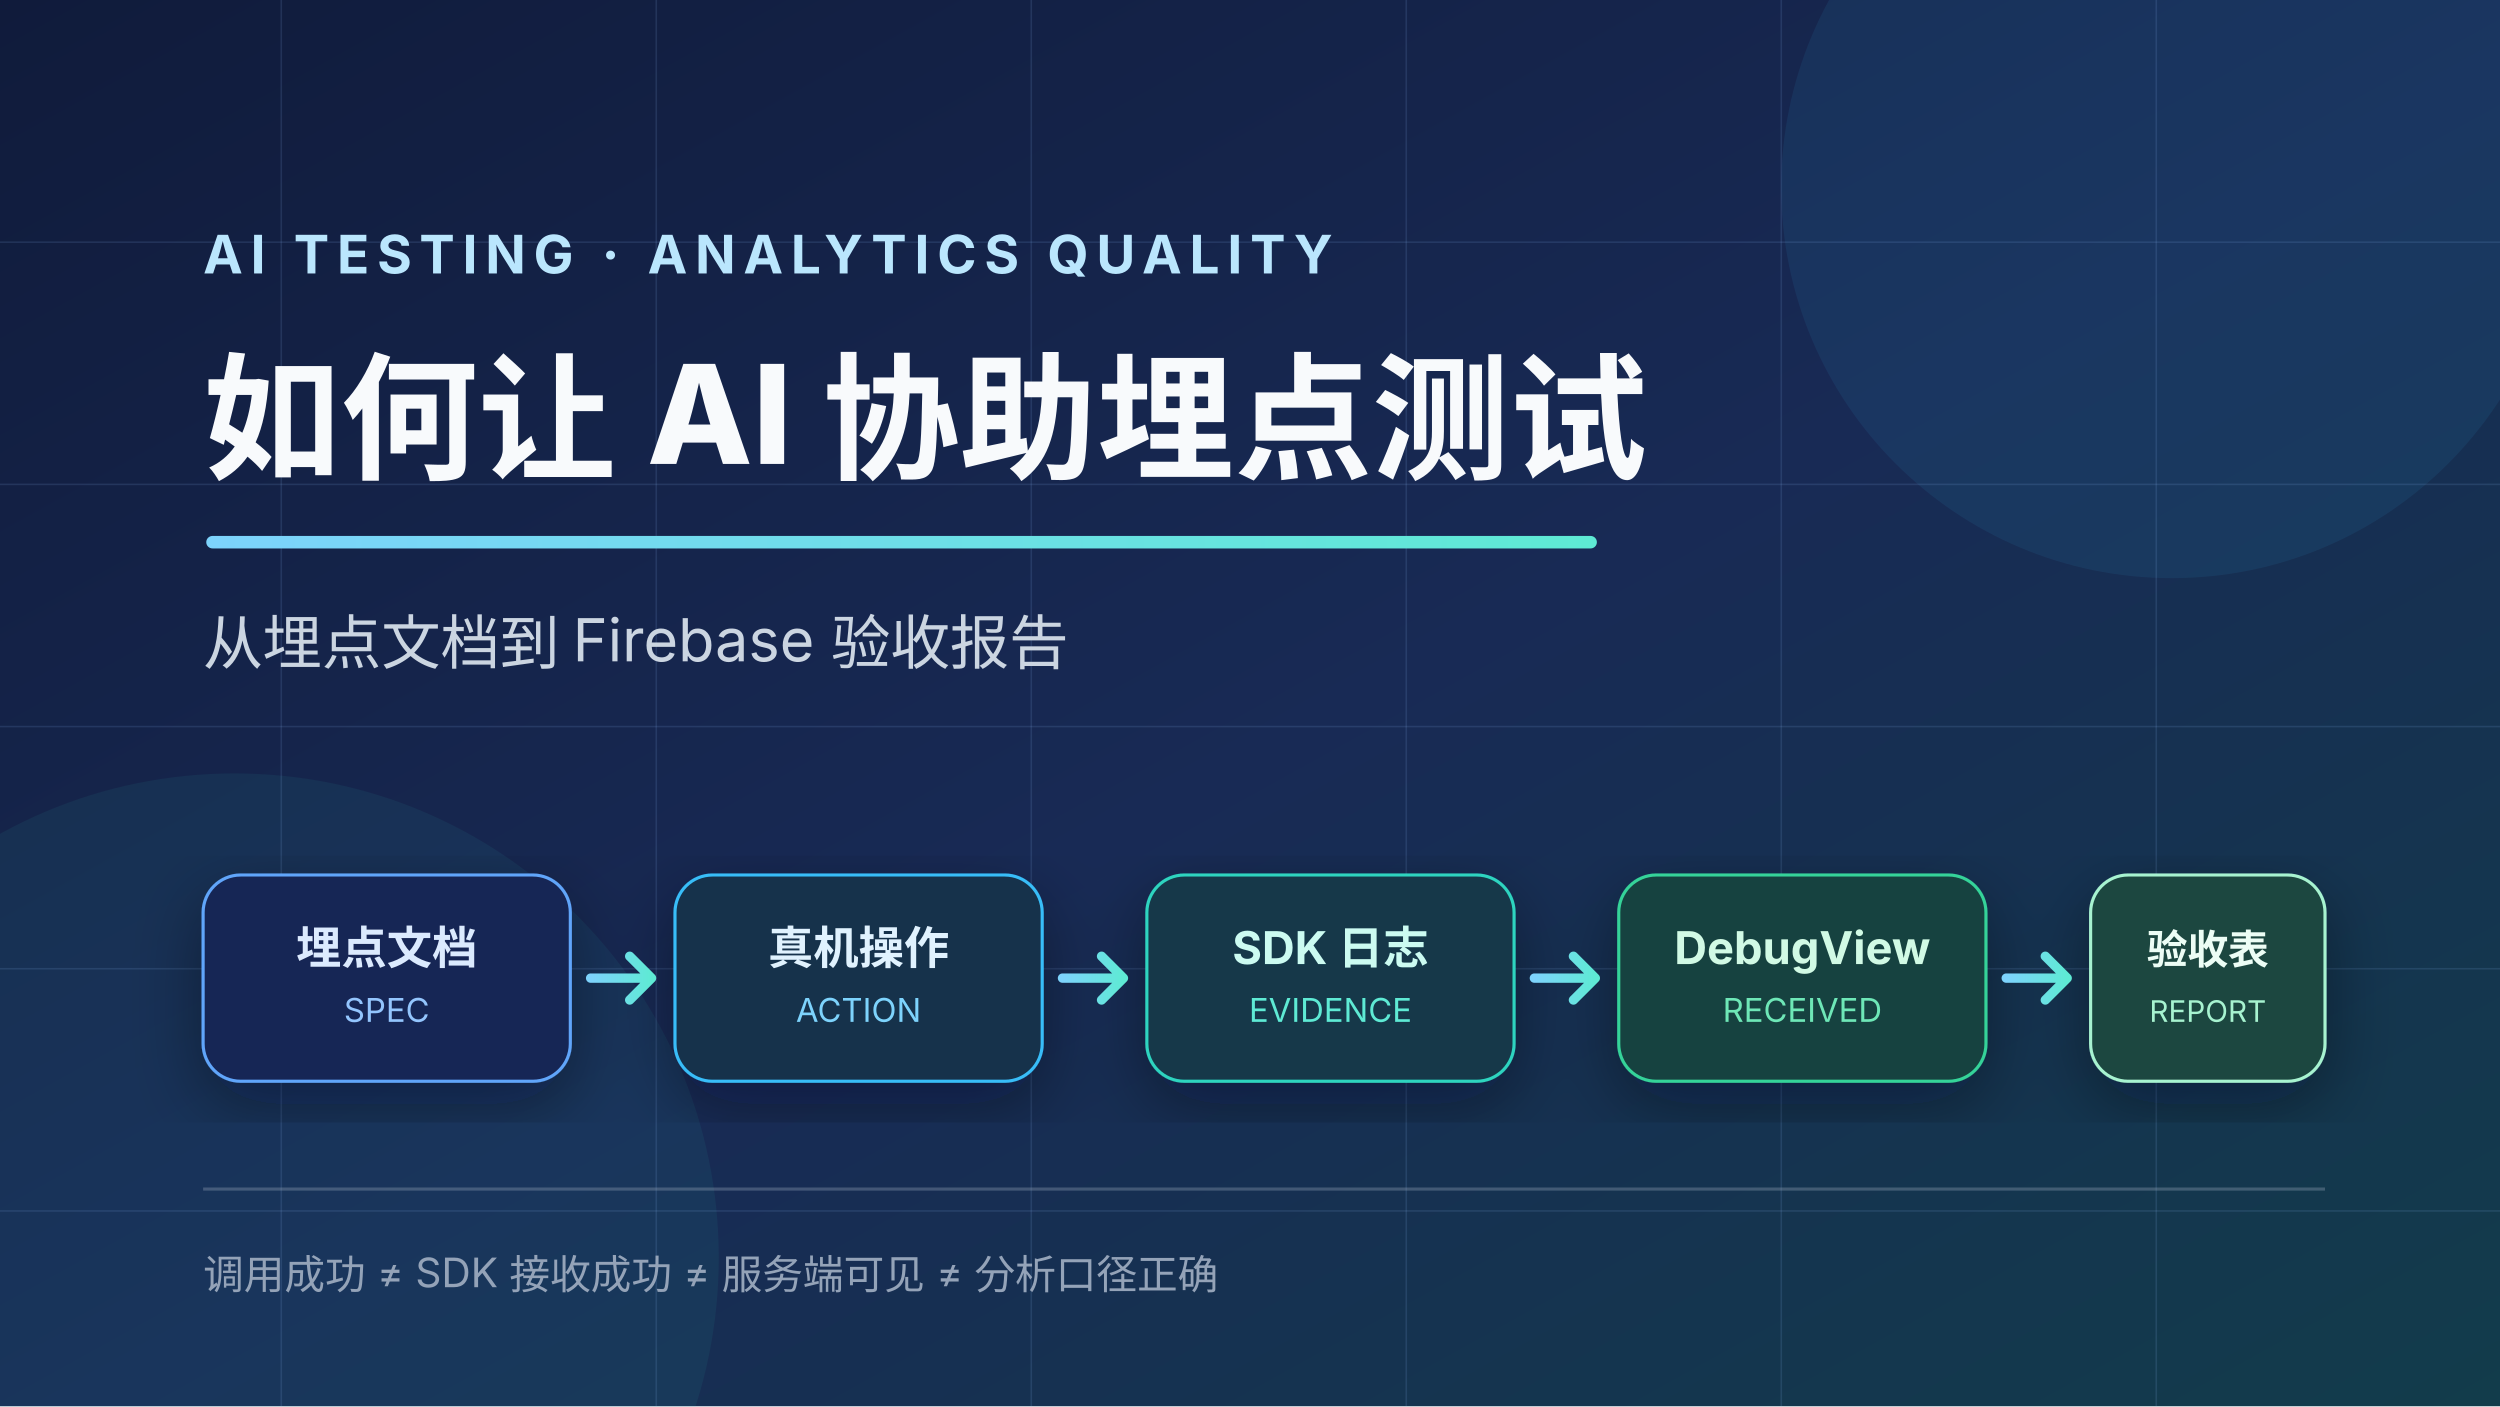
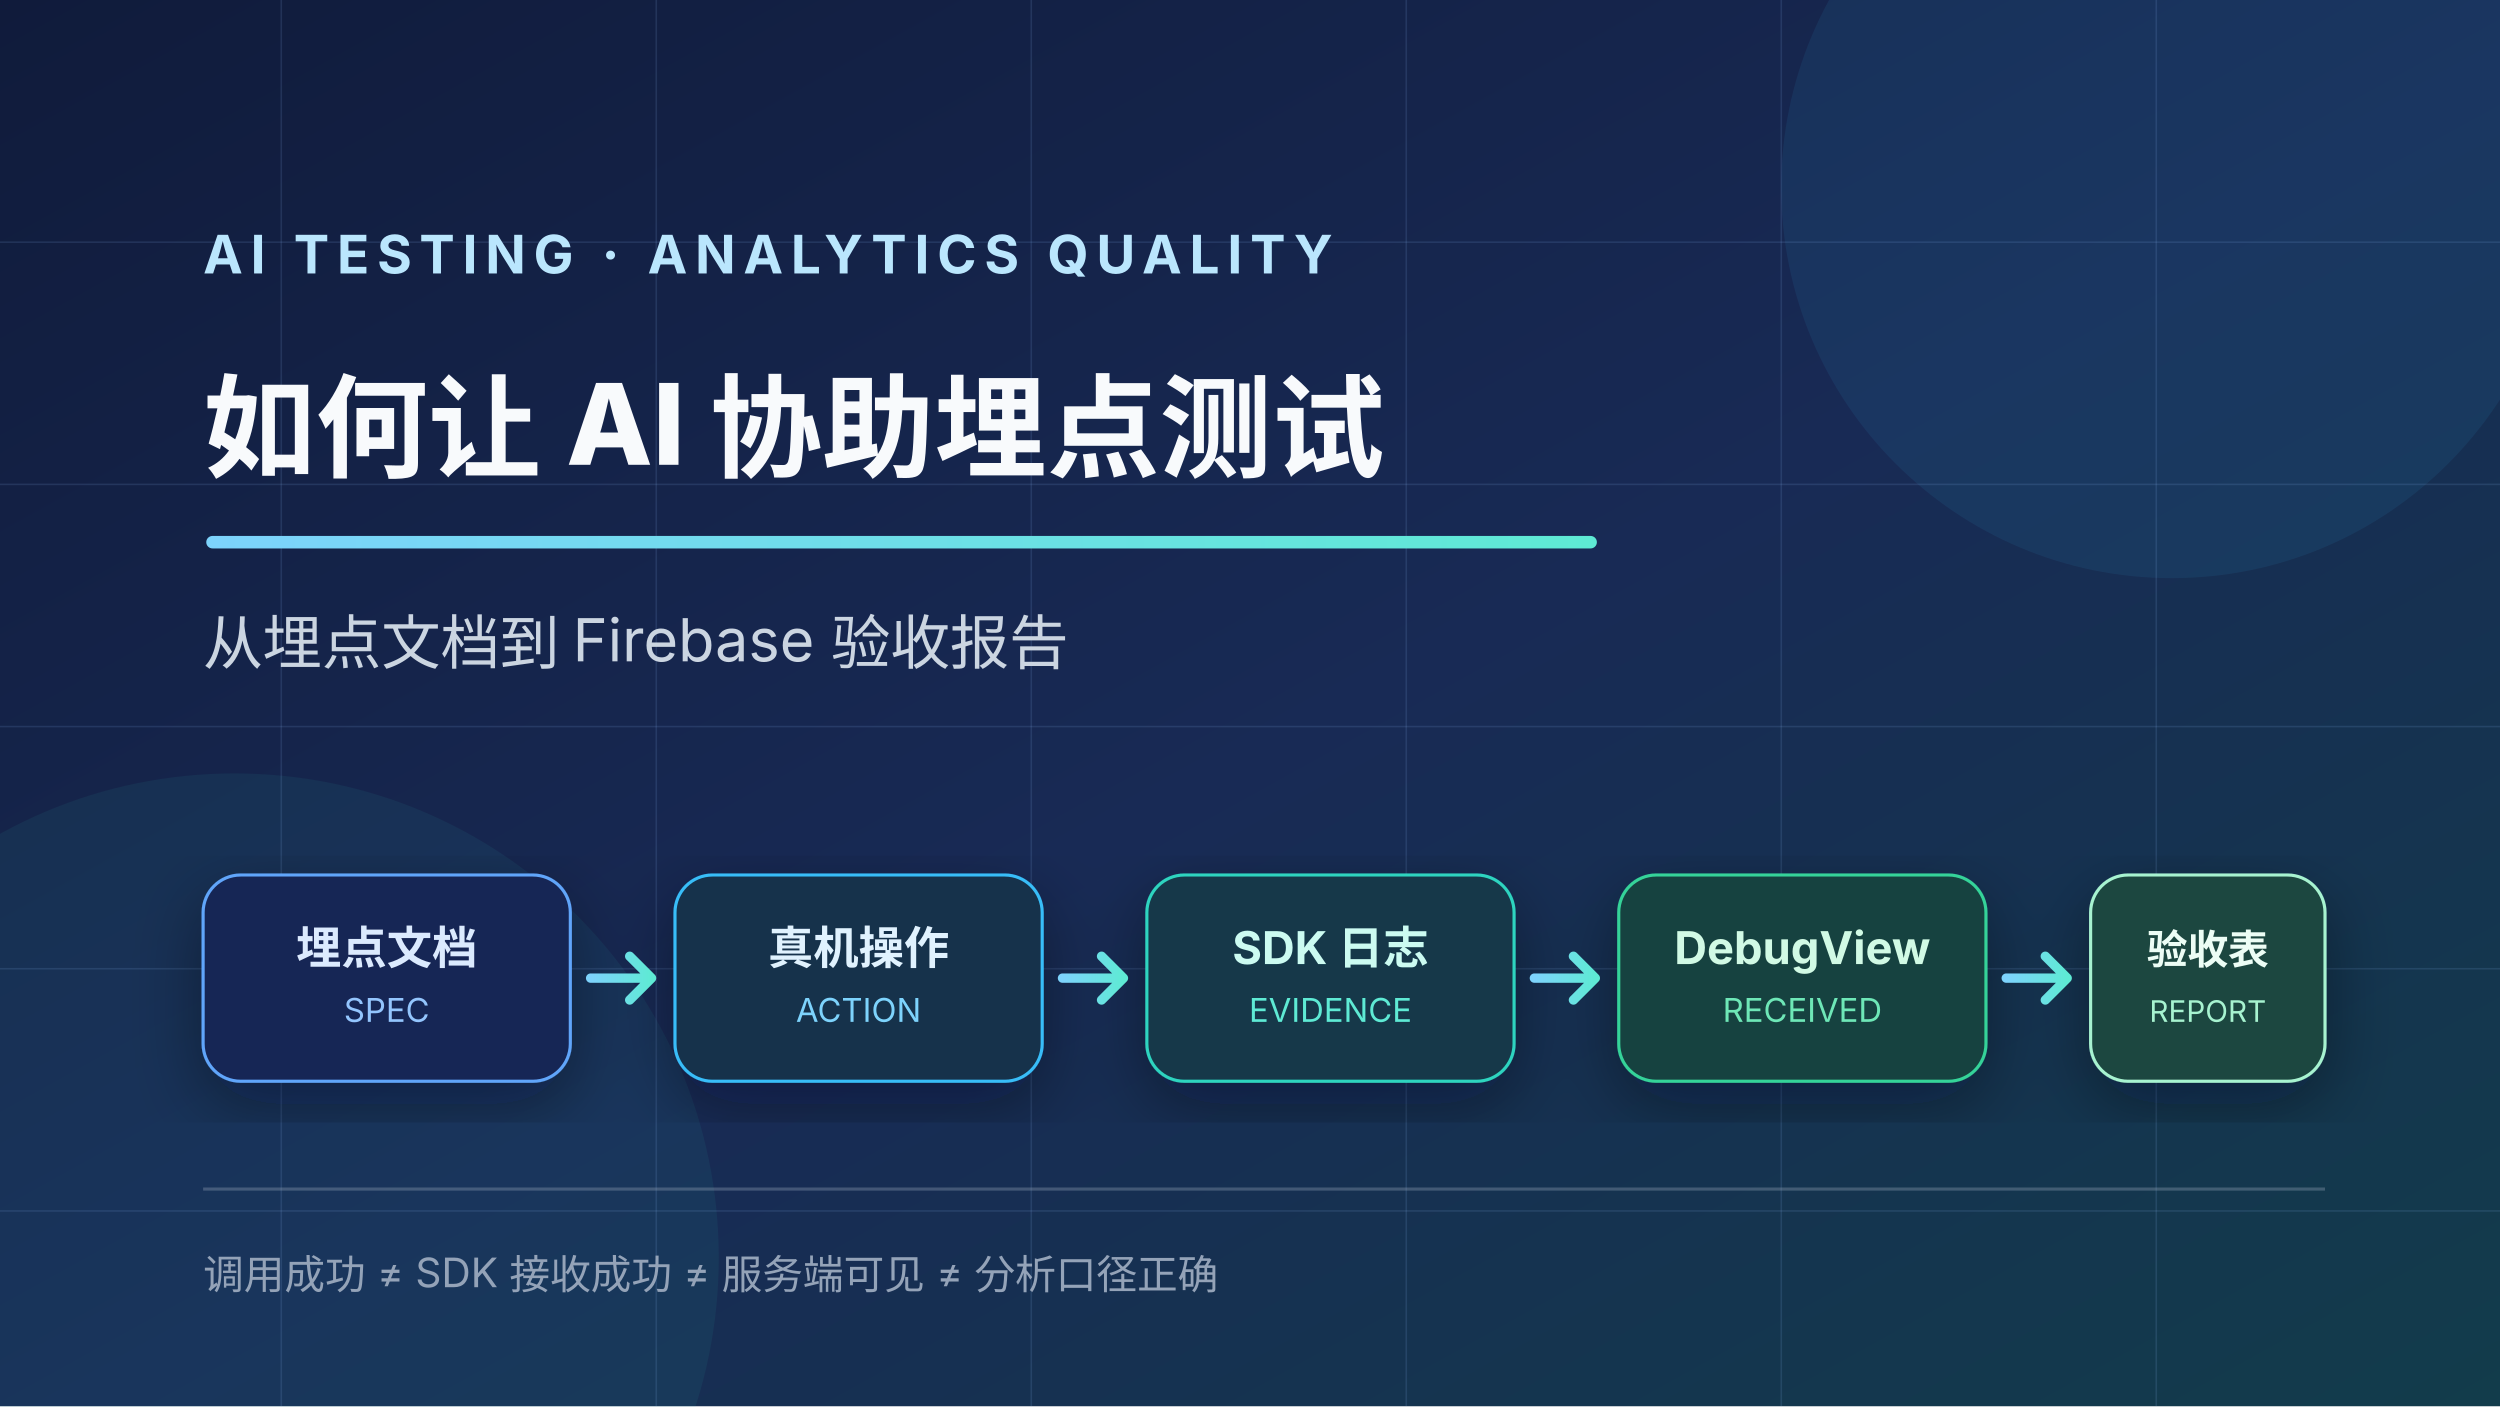
<svg xmlns="http://www.w3.org/2000/svg" width="1600" height="900" viewBox="0 0 1600 900" role="img" aria-labelledby="title desc">
  <defs>
    <linearGradient id="bg" x1="0" y1="0" x2="1" y2="1">
      <stop offset="0" stop-color="#101b3b" />
      <stop offset="0.52" stop-color="#182a55" />
      <stop offset="1" stop-color="#123c4b" />
    </linearGradient>
    <linearGradient id="accent" x1="0" y1="0" x2="1" y2="0">
      <stop offset="0" stop-color="#7dd3fc" />
      <stop offset="1" stop-color="#5eead4" />
    </linearGradient>
    <filter id="shadow" x="-20%" y="-20%" width="140%" height="140%">
      <feDropShadow dx="0" dy="14" stdDeviation="22" flood-color="#020617" flood-opacity="0.38" />
    </filter>
  </defs>
  <rect width="1600" height="900" fill="url(#bg)" />
  <circle cx="1390" cy="120" r="250" fill="#38bdf8" opacity="0.08" />
  <circle cx="150" cy="805" r="310" fill="#2dd4bf" opacity="0.07" />
  <g fill="none" stroke="#93c5fd" stroke-opacity="0.13">
    <path d="M0 155H1600M0 310H1600M0 465H1600M0 620H1600M0 775H1600" />
    <path d="M180 0V900M420 0V900M660 0V900M900 0V900M1140 0V900M1380 0V900" />
  </g>
  <text x="130" y="175" fill="#bae6fd" font-family="-apple-system,BlinkMacSystemFont,'Segoe UI','PingFang SC','Microsoft YaHei',sans-serif" font-size="34" font-weight="650" letter-spacing="5">AI TESTING · ANALYTICS QUALITY</text>
-   <text x="130" y="300" fill="#f8fafc" font-family="-apple-system,BlinkMacSystemFont,'Segoe UI','PingFang SC','Microsoft YaHei',sans-serif" font-size="88" font-weight="800">如何让 AI 协助埋点测试</text>
+   <text x="130" y="300" fill="#f8fafc" font-family="-apple-system,BlinkMacSystemFont,'Segoe UI','PingFang SC','Microsoft YaHei',sans-serif" font-size="72" font-weight="800">如何让 AI 协助埋点测试</text>
  <rect x="132" y="343" width="890" height="8" rx="4" fill="url(#accent)" />
  <text x="130" y="425" fill="#cbd5e1" font-family="-apple-system,BlinkMacSystemFont,'Segoe UI','PingFang SC','Microsoft YaHei',sans-serif" font-size="38">从埋点文档到 Firebase 验收报告</text>
  <g filter="url(#shadow)" font-family="-apple-system,BlinkMacSystemFont,'Segoe UI','PingFang SC','Microsoft YaHei',sans-serif">
    <g transform="translate(130 560)">
      <rect width="235" height="132" rx="24" fill="#172554" stroke="#60a5fa" stroke-width="2" />
      <text x="117.5" y="57" text-anchor="middle" fill="#dbeafe" font-size="29" font-weight="700">埋点文档</text>
      <text x="117.5" y="94" text-anchor="middle" fill="#93c5fd" font-size="21">SPEC</text>
    </g>
    <g transform="translate(432 560)">
      <rect width="235" height="132" rx="24" fill="#15314b" stroke="#38bdf8" stroke-width="2" />
      <text x="117.5" y="57" text-anchor="middle" fill="#e0f2fe" font-size="29" font-weight="700">真机操作</text>
      <text x="117.5" y="94" text-anchor="middle" fill="#7dd3fc" font-size="21">ACTION</text>
    </g>
    <g transform="translate(734 560)">
      <rect width="235" height="132" rx="24" fill="#12394a" stroke="#2dd4bf" stroke-width="2" />
      <text x="117.5" y="57" text-anchor="middle" fill="#ccfbf1" font-size="29" font-weight="700">SDK 日志</text>
      <text x="117.5" y="94" text-anchor="middle" fill="#5eead4" font-size="21">EVIDENCE</text>
    </g>
    <g transform="translate(1036 560)">
      <rect width="235" height="132" rx="24" fill="#17423f" stroke="#34d399" stroke-width="2" />
      <text x="117.5" y="57" text-anchor="middle" fill="#d1fae5" font-size="29" font-weight="700">DebugView</text>
      <text x="117.5" y="94" text-anchor="middle" fill="#6ee7b7" font-size="21">RECEIVED</text>
    </g>
    <g transform="translate(1338 560)">
      <rect width="150" height="132" rx="24" fill="#1c463f" stroke="#a7f3d0" stroke-width="2" />
      <text x="75" y="57" text-anchor="middle" fill="#ecfdf5" font-size="26" font-weight="700">验收表</text>
      <text x="75" y="94" text-anchor="middle" fill="#a7f3d0" font-size="19">REPORT</text>
    </g>
  </g>
  <g fill="none" stroke="url(#accent)" stroke-width="6" stroke-linecap="round" stroke-linejoin="round">
    <path d="M378 626h39l-14-14m14 14-14 14" />
    <path d="M680 626h39l-14-14m14 14-14 14" />
    <path d="M982 626h39l-14-14m14 14-14 14" />
    <path d="M1284 626h39l-14-14m14 14-14 14" />
  </g>
  <rect x="130" y="760" width="1358" height="2" fill="#94a3b8" opacity="0.35" />
  <text x="130" y="825" fill="#94a3b8" font-family="-apple-system,BlinkMacSystemFont,'Segoe UI','PingFang SC','Microsoft YaHei',sans-serif" font-size="26">调用成功 ≠ SDK 接收成功 ≠ 服务端可见 ≠ 分析口径正确</text>
</svg>
